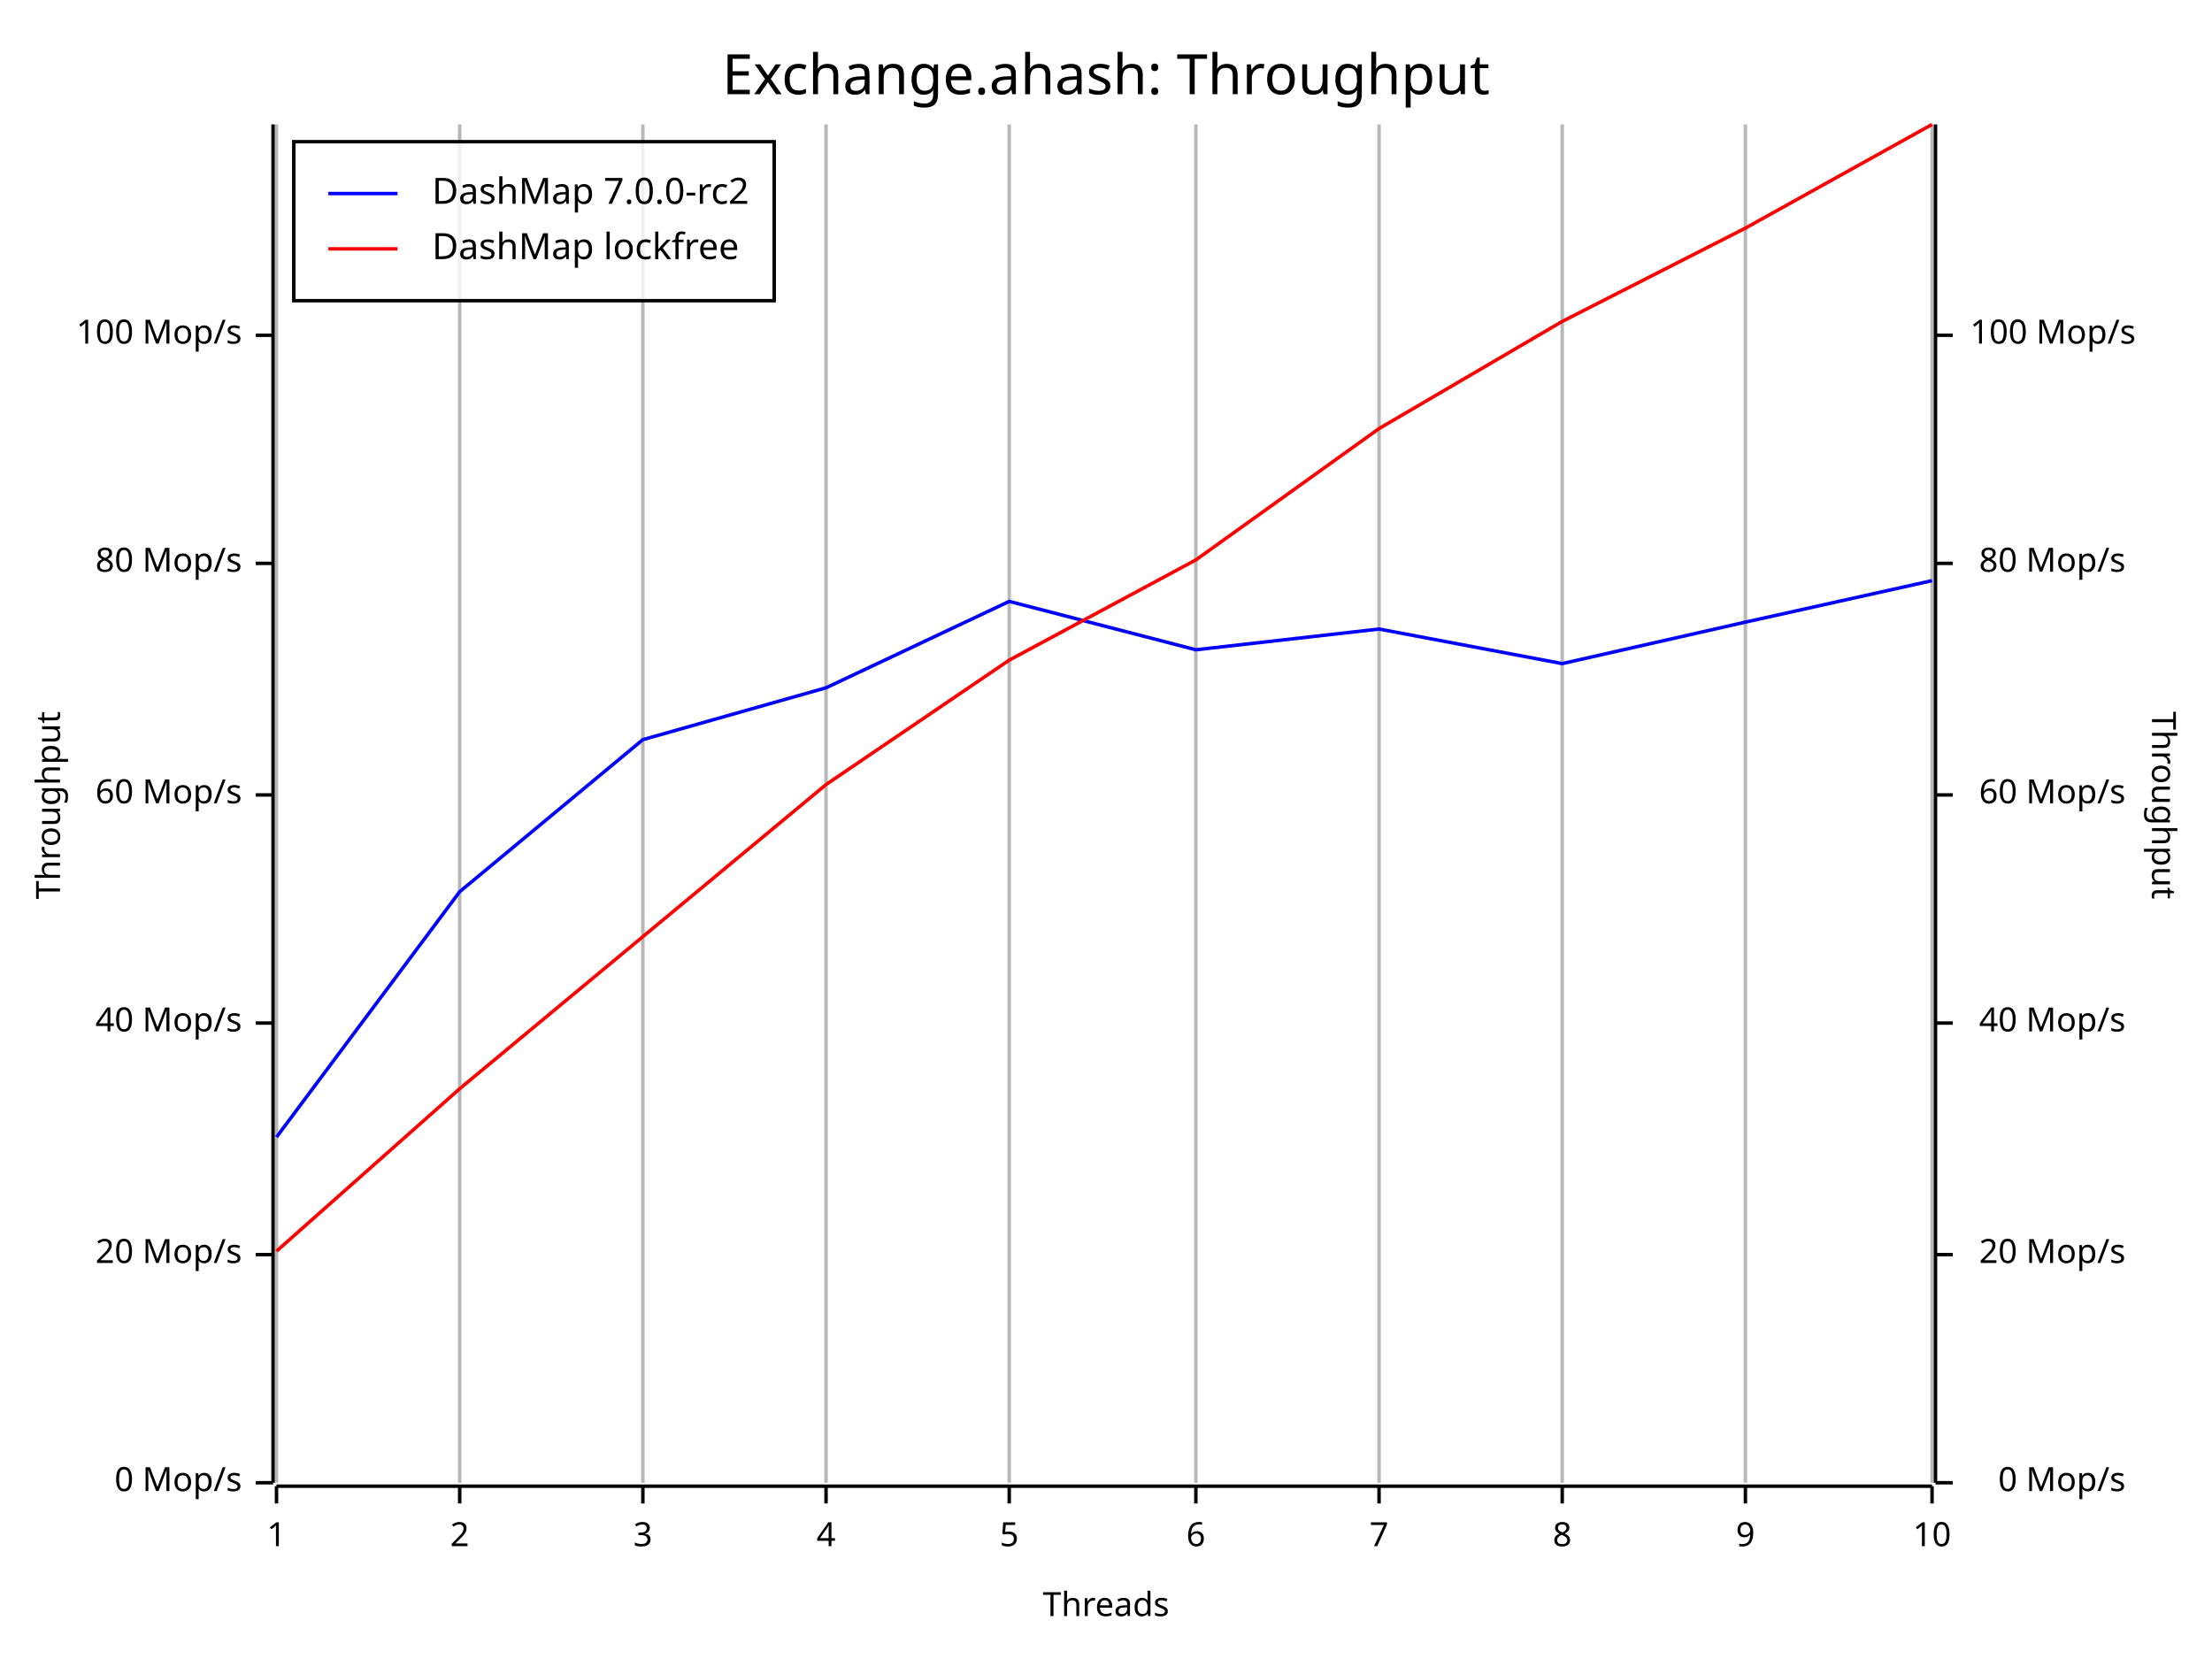
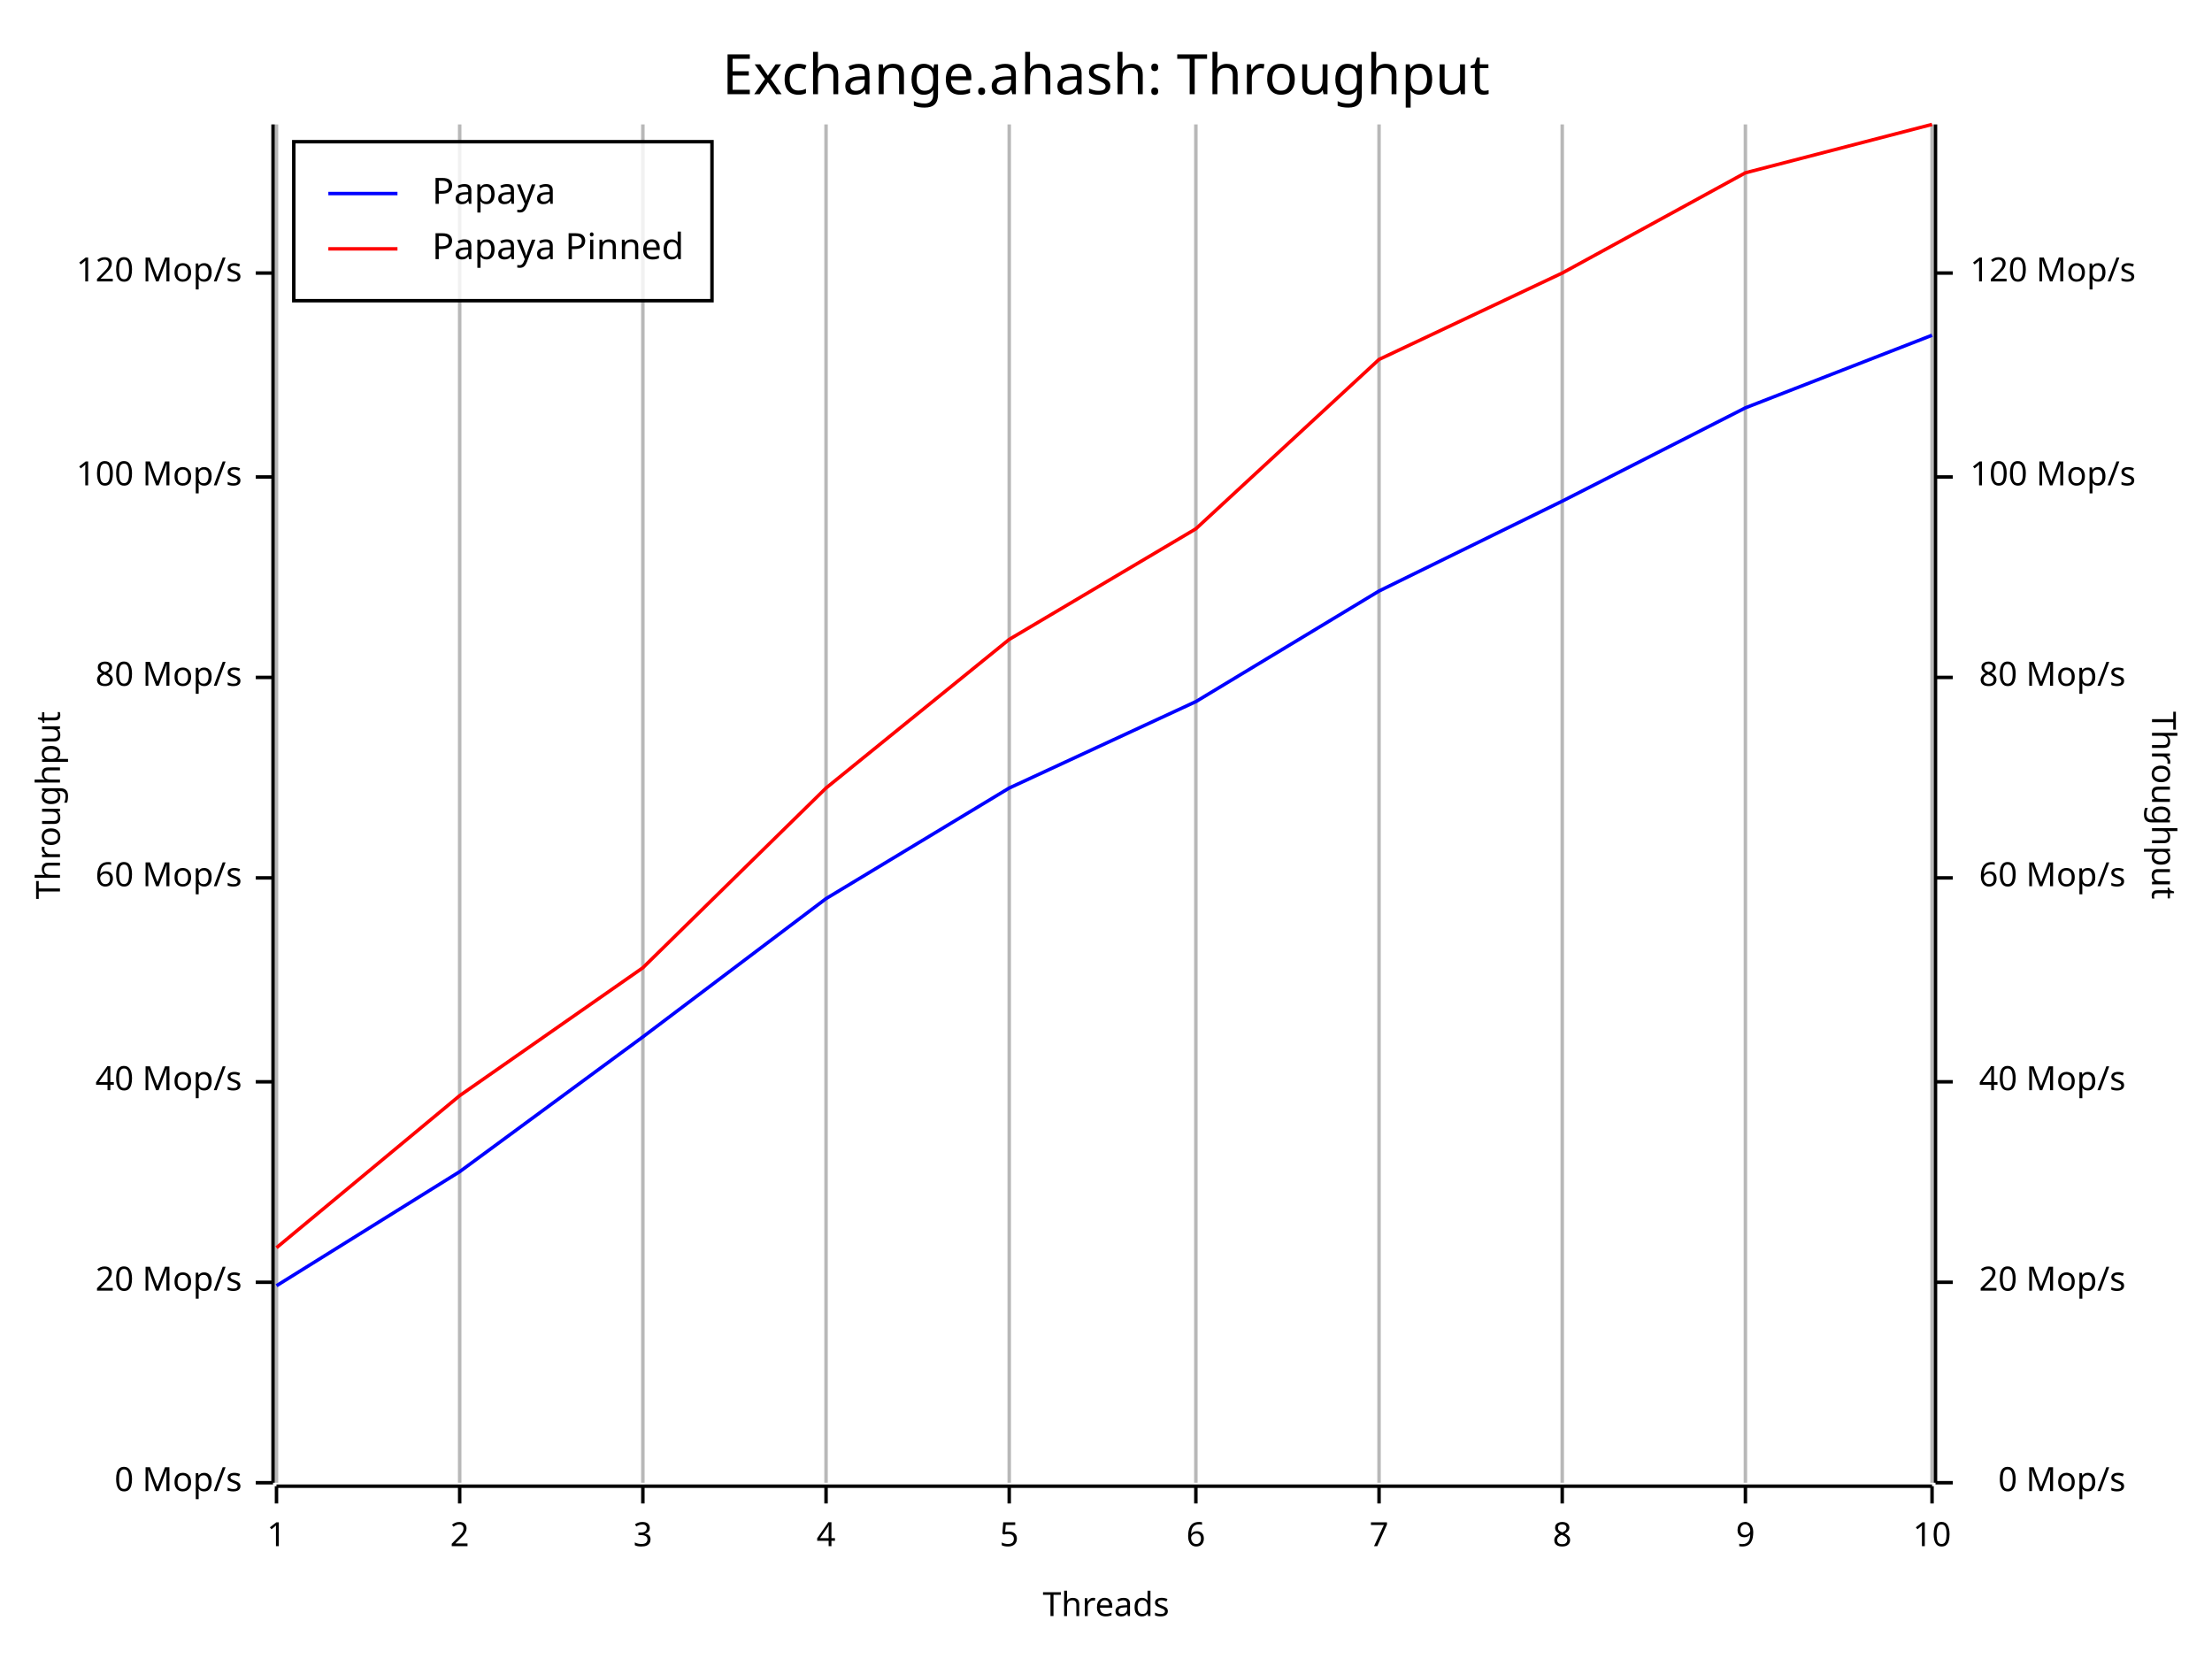
<svg xmlns="http://www.w3.org/2000/svg" width="640" height="480" viewBox="0 0 640 480">
  <rect x="0" y="0" width="640" height="480" opacity="1" fill="#FFFFFF" stroke="none" />
  <text x="320" y="15" dy="0.76em" text-anchor="middle" font-family="Fira Code" font-size="16.129" opacity="1" fill="#000000">
Exchange.ahash: Throughput
</text>
  <line opacity="0.1" stroke="#000000" stroke-width="1" x1="80" y1="429" x2="80" y2="36" />
  <line opacity="0.1" stroke="#000000" stroke-width="1" x1="133" y1="429" x2="133" y2="36" />
  <line opacity="0.1" stroke="#000000" stroke-width="1" x1="186" y1="429" x2="186" y2="36" />
  <line opacity="0.1" stroke="#000000" stroke-width="1" x1="239" y1="429" x2="239" y2="36" />
  <line opacity="0.1" stroke="#000000" stroke-width="1" x1="292" y1="429" x2="292" y2="36" />
  <line opacity="0.1" stroke="#000000" stroke-width="1" x1="346" y1="429" x2="346" y2="36" />
  <line opacity="0.1" stroke="#000000" stroke-width="1" x1="399" y1="429" x2="399" y2="36" />
  <line opacity="0.1" stroke="#000000" stroke-width="1" x1="452" y1="429" x2="452" y2="36" />
  <line opacity="0.1" stroke="#000000" stroke-width="1" x1="505" y1="429" x2="505" y2="36" />
  <line opacity="0.1" stroke="#000000" stroke-width="1" x1="559" y1="429" x2="559" y2="36" />
  <text x="10" y="233" dy="0.76em" text-anchor="middle" font-family="sans-serif" font-size="9.677" opacity="1" fill="#000000" transform="rotate(270, 10, 233)">
Throughput
</text>
  <text x="320" y="470" dy="-0.5ex" text-anchor="middle" font-family="sans-serif" font-size="9.677" opacity="1" fill="#000000">
Threads
</text>
  <text x="630" y="233" dy="0.76em" text-anchor="middle" font-family="sans-serif" font-size="9.677" opacity="1" fill="#000000" transform="rotate(90, 630, 233)">
Throughput
</text>
  <line opacity="0.2" stroke="#000000" stroke-width="1" x1="80" y1="429" x2="80" y2="36" />
  <line opacity="0.2" stroke="#000000" stroke-width="1" x1="133" y1="429" x2="133" y2="36" />
  <line opacity="0.2" stroke="#000000" stroke-width="1" x1="186" y1="429" x2="186" y2="36" />
  <line opacity="0.2" stroke="#000000" stroke-width="1" x1="239" y1="429" x2="239" y2="36" />
  <line opacity="0.2" stroke="#000000" stroke-width="1" x1="292" y1="429" x2="292" y2="36" />
  <line opacity="0.2" stroke="#000000" stroke-width="1" x1="346" y1="429" x2="346" y2="36" />
  <line opacity="0.2" stroke="#000000" stroke-width="1" x1="399" y1="429" x2="399" y2="36" />
  <line opacity="0.2" stroke="#000000" stroke-width="1" x1="452" y1="429" x2="452" y2="36" />
  <line opacity="0.2" stroke="#000000" stroke-width="1" x1="505" y1="429" x2="505" y2="36" />
  <line opacity="0.2" stroke="#000000" stroke-width="1" x1="559" y1="429" x2="559" y2="36" />
  <polyline fill="none" opacity="1" stroke="#000000" stroke-width="1" points="79,36 79,429 " />
  <text x="70" y="429" dy="0.5ex" text-anchor="end" font-family="sans-serif" font-size="9.677" opacity="1" fill="#000000">
0 Mop/s
</text>
  <polyline fill="none" opacity="1" stroke="#000000" stroke-width="1" points="74,429 79,429 " />
-   <text x="70" y="363" dy="0.5ex" text-anchor="end" font-family="sans-serif" font-size="9.677" opacity="1" fill="#000000">
+   <text x="70" y="371" dy="0.5ex" text-anchor="end" font-family="sans-serif" font-size="9.677" opacity="1" fill="#000000">
20 Mop/s
</text>
-   <polyline fill="none" opacity="1" stroke="#000000" stroke-width="1" points="74,363 79,363 " />
-   <text x="70" y="296" dy="0.5ex" text-anchor="end" font-family="sans-serif" font-size="9.677" opacity="1" fill="#000000">
+   <polyline fill="none" opacity="1" stroke="#000000" stroke-width="1" points="74,371 79,371 " />
+   <text x="70" y="313" dy="0.5ex" text-anchor="end" font-family="sans-serif" font-size="9.677" opacity="1" fill="#000000">
40 Mop/s
</text>
-   <polyline fill="none" opacity="1" stroke="#000000" stroke-width="1" points="74,296 79,296 " />
-   <text x="70" y="230" dy="0.5ex" text-anchor="end" font-family="sans-serif" font-size="9.677" opacity="1" fill="#000000">
+   <polyline fill="none" opacity="1" stroke="#000000" stroke-width="1" points="74,313 79,313 " />
+   <text x="70" y="254" dy="0.5ex" text-anchor="end" font-family="sans-serif" font-size="9.677" opacity="1" fill="#000000">
60 Mop/s
</text>
-   <polyline fill="none" opacity="1" stroke="#000000" stroke-width="1" points="74,230 79,230 " />
-   <text x="70" y="163" dy="0.5ex" text-anchor="end" font-family="sans-serif" font-size="9.677" opacity="1" fill="#000000">
+   <polyline fill="none" opacity="1" stroke="#000000" stroke-width="1" points="74,254 79,254 " />
+   <text x="70" y="196" dy="0.5ex" text-anchor="end" font-family="sans-serif" font-size="9.677" opacity="1" fill="#000000">
80 Mop/s
</text>
-   <polyline fill="none" opacity="1" stroke="#000000" stroke-width="1" points="74,163 79,163 " />
-   <text x="70" y="97" dy="0.5ex" text-anchor="end" font-family="sans-serif" font-size="9.677" opacity="1" fill="#000000">
+   <polyline fill="none" opacity="1" stroke="#000000" stroke-width="1" points="74,196 79,196 " />
+   <text x="70" y="138" dy="0.5ex" text-anchor="end" font-family="sans-serif" font-size="9.677" opacity="1" fill="#000000">
100 Mop/s
</text>
-   <polyline fill="none" opacity="1" stroke="#000000" stroke-width="1" points="74,97 79,97 " />
+   <polyline fill="none" opacity="1" stroke="#000000" stroke-width="1" points="74,138 79,138 " />
+   <text x="70" y="79" dy="0.5ex" text-anchor="end" font-family="sans-serif" font-size="9.677" opacity="1" fill="#000000">
+ 120 Mop/s
+ </text>
+   <polyline fill="none" opacity="1" stroke="#000000" stroke-width="1" points="74,79 79,79 " />
  <polyline fill="none" opacity="1" stroke="#000000" stroke-width="1" points="80,430 559,430 " />
  <text x="80" y="440" dy="0.76em" text-anchor="middle" font-family="sans-serif" font-size="9.677" opacity="1" fill="#000000">
1
</text>
  <polyline fill="none" opacity="1" stroke="#000000" stroke-width="1" points="80,430 80,435 " />
  <text x="133" y="440" dy="0.76em" text-anchor="middle" font-family="sans-serif" font-size="9.677" opacity="1" fill="#000000">
2
</text>
  <polyline fill="none" opacity="1" stroke="#000000" stroke-width="1" points="133,430 133,435 " />
  <text x="186" y="440" dy="0.76em" text-anchor="middle" font-family="sans-serif" font-size="9.677" opacity="1" fill="#000000">
3
</text>
  <polyline fill="none" opacity="1" stroke="#000000" stroke-width="1" points="186,430 186,435 " />
  <text x="239" y="440" dy="0.76em" text-anchor="middle" font-family="sans-serif" font-size="9.677" opacity="1" fill="#000000">
4
</text>
  <polyline fill="none" opacity="1" stroke="#000000" stroke-width="1" points="239,430 239,435 " />
  <text x="292" y="440" dy="0.76em" text-anchor="middle" font-family="sans-serif" font-size="9.677" opacity="1" fill="#000000">
5
</text>
  <polyline fill="none" opacity="1" stroke="#000000" stroke-width="1" points="292,430 292,435 " />
  <text x="346" y="440" dy="0.76em" text-anchor="middle" font-family="sans-serif" font-size="9.677" opacity="1" fill="#000000">
6
</text>
  <polyline fill="none" opacity="1" stroke="#000000" stroke-width="1" points="346,430 346,435 " />
  <text x="399" y="440" dy="0.76em" text-anchor="middle" font-family="sans-serif" font-size="9.677" opacity="1" fill="#000000">
7
</text>
  <polyline fill="none" opacity="1" stroke="#000000" stroke-width="1" points="399,430 399,435 " />
  <text x="452" y="440" dy="0.76em" text-anchor="middle" font-family="sans-serif" font-size="9.677" opacity="1" fill="#000000">
8
</text>
  <polyline fill="none" opacity="1" stroke="#000000" stroke-width="1" points="452,430 452,435 " />
  <text x="505" y="440" dy="0.76em" text-anchor="middle" font-family="sans-serif" font-size="9.677" opacity="1" fill="#000000">
9
</text>
  <polyline fill="none" opacity="1" stroke="#000000" stroke-width="1" points="505,430 505,435 " />
  <text x="559" y="440" dy="0.76em" text-anchor="middle" font-family="sans-serif" font-size="9.677" opacity="1" fill="#000000">
10
</text>
  <polyline fill="none" opacity="1" stroke="#000000" stroke-width="1" points="559,430 559,435 " />
  <polyline fill="none" opacity="1" stroke="#000000" stroke-width="1" points="560,36 560,429 " />
  <text x="615" y="429" dy="0.5ex" text-anchor="end" font-family="sans-serif" font-size="9.677" opacity="1" fill="#000000">
0 Mop/s
</text>
  <polyline fill="none" opacity="1" stroke="#000000" stroke-width="1" points="560,429 565,429 " />
-   <text x="615" y="363" dy="0.5ex" text-anchor="end" font-family="sans-serif" font-size="9.677" opacity="1" fill="#000000">
+   <text x="615" y="371" dy="0.5ex" text-anchor="end" font-family="sans-serif" font-size="9.677" opacity="1" fill="#000000">
20 Mop/s
</text>
-   <polyline fill="none" opacity="1" stroke="#000000" stroke-width="1" points="560,363 565,363 " />
-   <text x="615" y="296" dy="0.5ex" text-anchor="end" font-family="sans-serif" font-size="9.677" opacity="1" fill="#000000">
+   <polyline fill="none" opacity="1" stroke="#000000" stroke-width="1" points="560,371 565,371 " />
+   <text x="615" y="313" dy="0.5ex" text-anchor="end" font-family="sans-serif" font-size="9.677" opacity="1" fill="#000000">
40 Mop/s
</text>
-   <polyline fill="none" opacity="1" stroke="#000000" stroke-width="1" points="560,296 565,296 " />
-   <text x="615" y="230" dy="0.5ex" text-anchor="end" font-family="sans-serif" font-size="9.677" opacity="1" fill="#000000">
+   <polyline fill="none" opacity="1" stroke="#000000" stroke-width="1" points="560,313 565,313 " />
+   <text x="615" y="254" dy="0.5ex" text-anchor="end" font-family="sans-serif" font-size="9.677" opacity="1" fill="#000000">
60 Mop/s
</text>
-   <polyline fill="none" opacity="1" stroke="#000000" stroke-width="1" points="560,230 565,230 " />
-   <text x="615" y="163" dy="0.5ex" text-anchor="end" font-family="sans-serif" font-size="9.677" opacity="1" fill="#000000">
+   <polyline fill="none" opacity="1" stroke="#000000" stroke-width="1" points="560,254 565,254 " />
+   <text x="615" y="196" dy="0.5ex" text-anchor="end" font-family="sans-serif" font-size="9.677" opacity="1" fill="#000000">
80 Mop/s
</text>
-   <polyline fill="none" opacity="1" stroke="#000000" stroke-width="1" points="560,163 565,163 " />
-   <text x="570" y="97" dy="0.5ex" text-anchor="start" font-family="sans-serif" font-size="9.677" opacity="1" fill="#000000">
+   <polyline fill="none" opacity="1" stroke="#000000" stroke-width="1" points="560,196 565,196 " />
+   <text x="570" y="138" dy="0.5ex" text-anchor="start" font-family="sans-serif" font-size="9.677" opacity="1" fill="#000000">
100 Mop/s
</text>
-   <polyline fill="none" opacity="1" stroke="#000000" stroke-width="1" points="560,97 565,97 " />
-   <polyline fill="none" opacity="1" stroke="#0000FF" stroke-width="1" points="80,329 133,258 186,214 239,199 292,174 346,188 399,182 452,192 505,180 559,168 " />
-   <polyline fill="none" opacity="1" stroke="#FF0000" stroke-width="1" points="80,362 133,315 186,271 239,227 292,191 346,162 399,124 452,93 505,66 559,36 " />
-   <rect x="85" y="41" width="139" height="46" opacity="0.8" fill="#FFFFFF" stroke="none" />
-   <rect x="85" y="41" width="139" height="46" opacity="1" fill="none" stroke="#000000" />
+   <polyline fill="none" opacity="1" stroke="#000000" stroke-width="1" points="560,138 565,138 " />
+   <text x="570" y="79" dy="0.5ex" text-anchor="start" font-family="sans-serif" font-size="9.677" opacity="1" fill="#000000">
+ 120 Mop/s
+ </text>
+   <polyline fill="none" opacity="1" stroke="#000000" stroke-width="1" points="560,79 565,79 " />
+   <polyline fill="none" opacity="1" stroke="#0000FF" stroke-width="1" points="80,372 133,339 186,300 239,260 292,228 346,203 399,171 452,145 505,118 559,97 " />
+   <polyline fill="none" opacity="1" stroke="#FF0000" stroke-width="1" points="80,361 133,317 186,280 239,228 292,185 346,153 399,104 452,79 505,50 559,36 " />
+   <rect x="85" y="41" width="121" height="46" opacity="0.8" fill="#FFFFFF" stroke="none" />
+   <rect x="85" y="41" width="121" height="46" opacity="1" fill="none" stroke="#000000" />
  <text x="125" y="51" dy="0.76em" text-anchor="start" font-family="Fira Code" font-size="10.484" opacity="1" fill="#000000">
- DashMap 7.0.0-rc2
+ Papaya
</text>
  <text x="125" y="67" dy="0.76em" text-anchor="start" font-family="Fira Code" font-size="10.484" opacity="1" fill="#000000">
- DashMap lockfree
+ Papaya Pinned
</text>
  <polyline fill="none" opacity="1" stroke="#0000FF" stroke-width="1" points="95,56 115,56 " />
  <polyline fill="none" opacity="1" stroke="#FF0000" stroke-width="1" points="95,72 115,72 " />
</svg>
